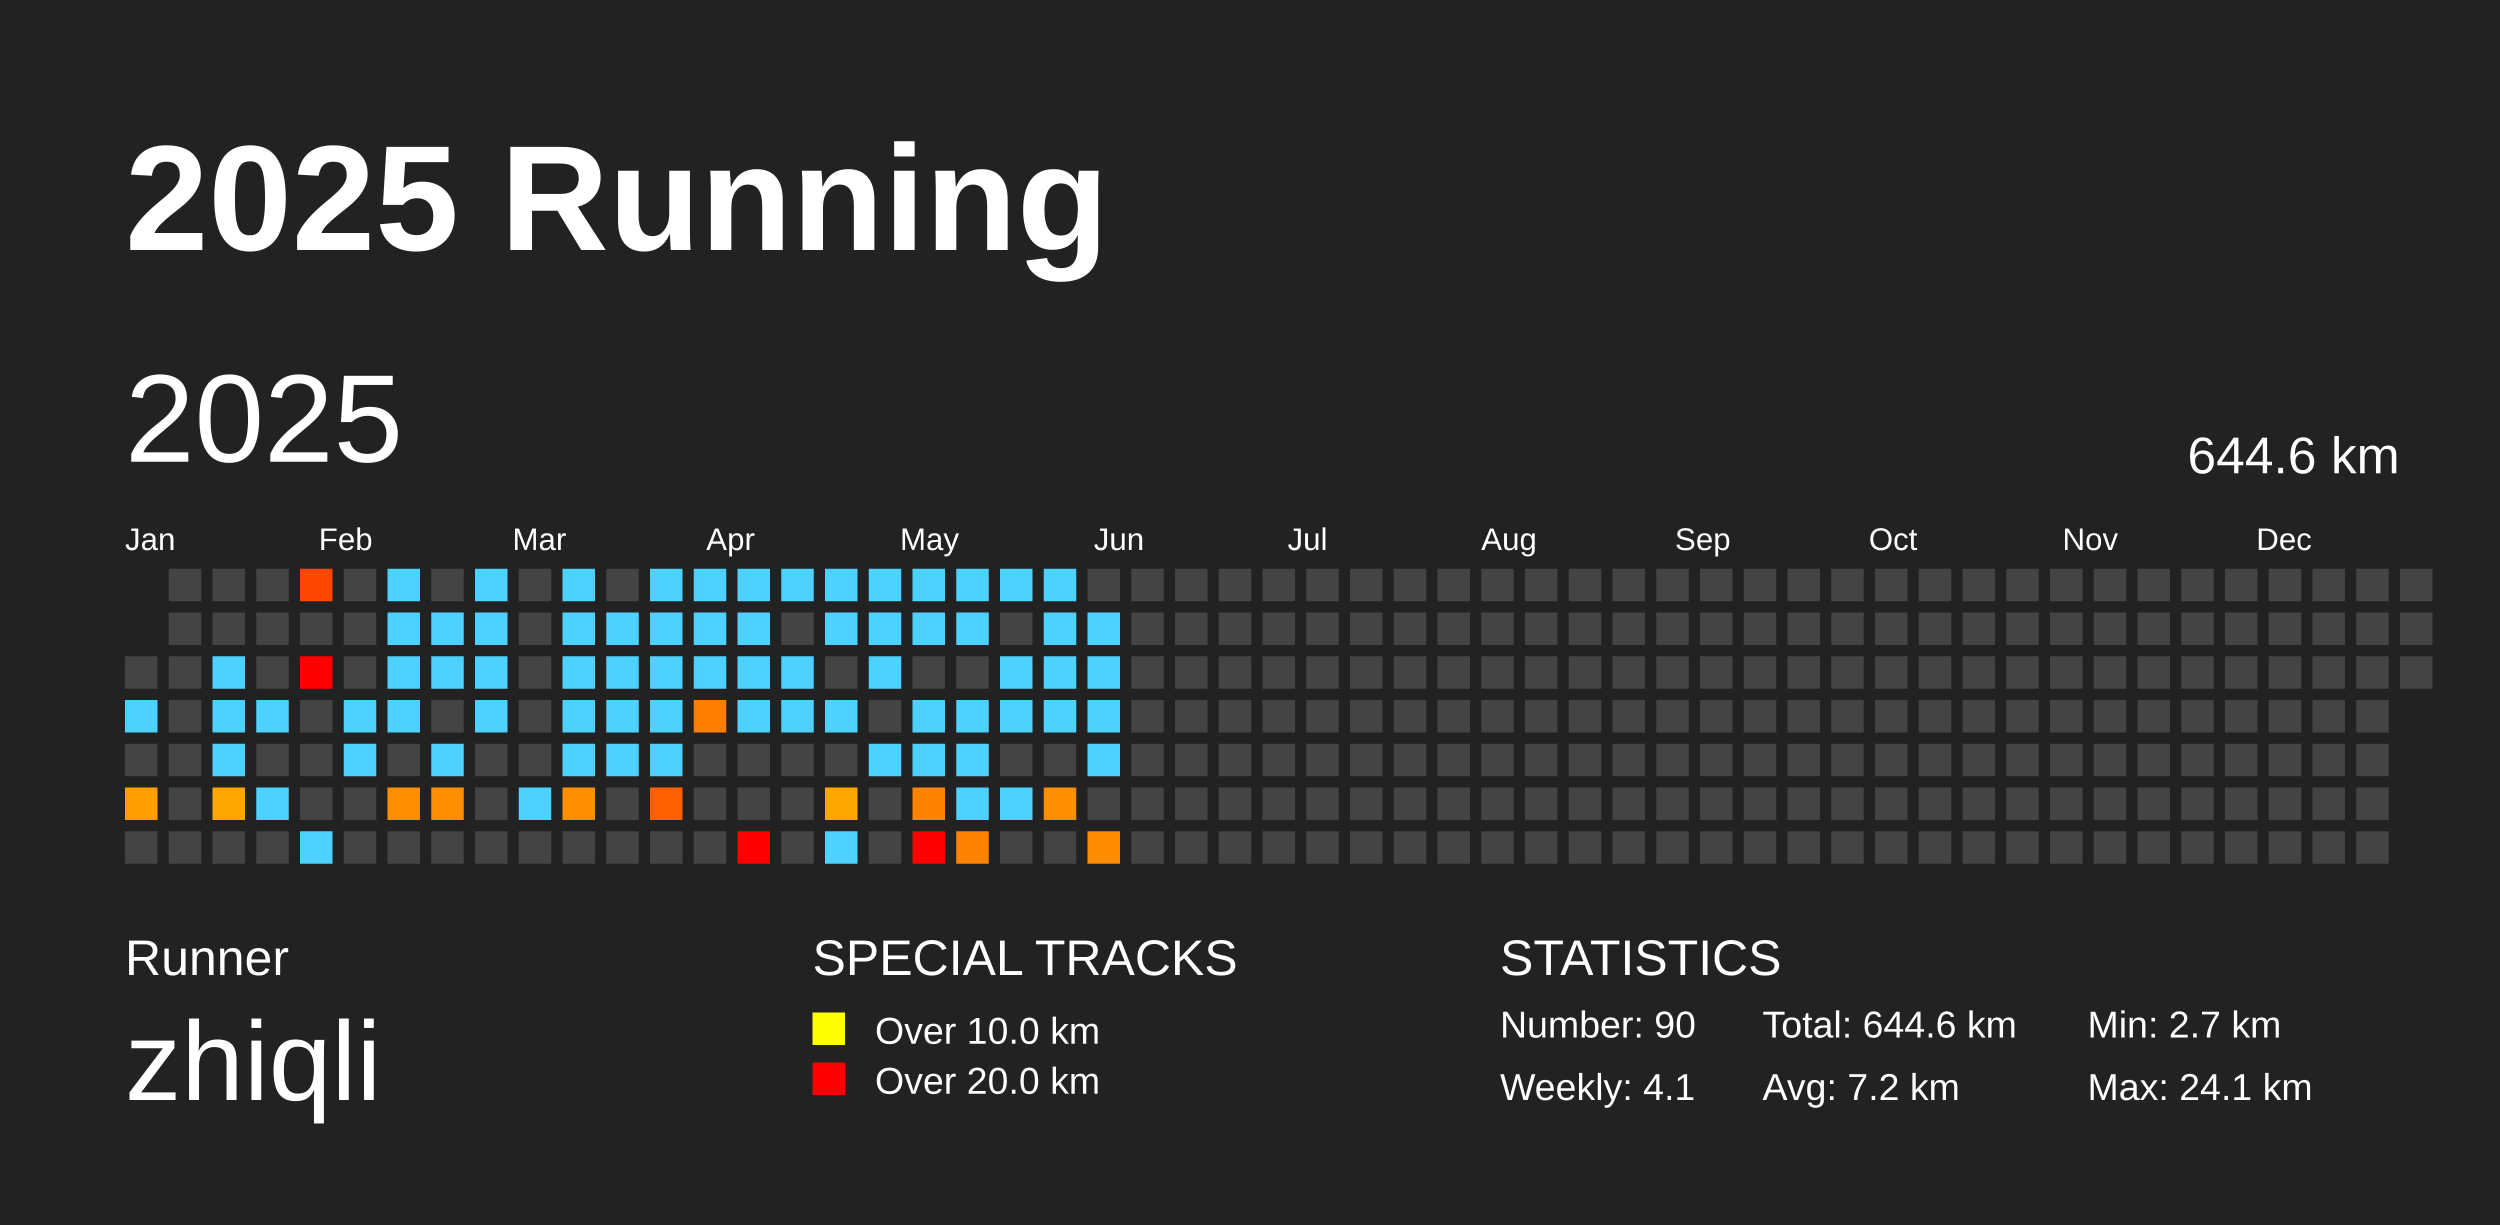
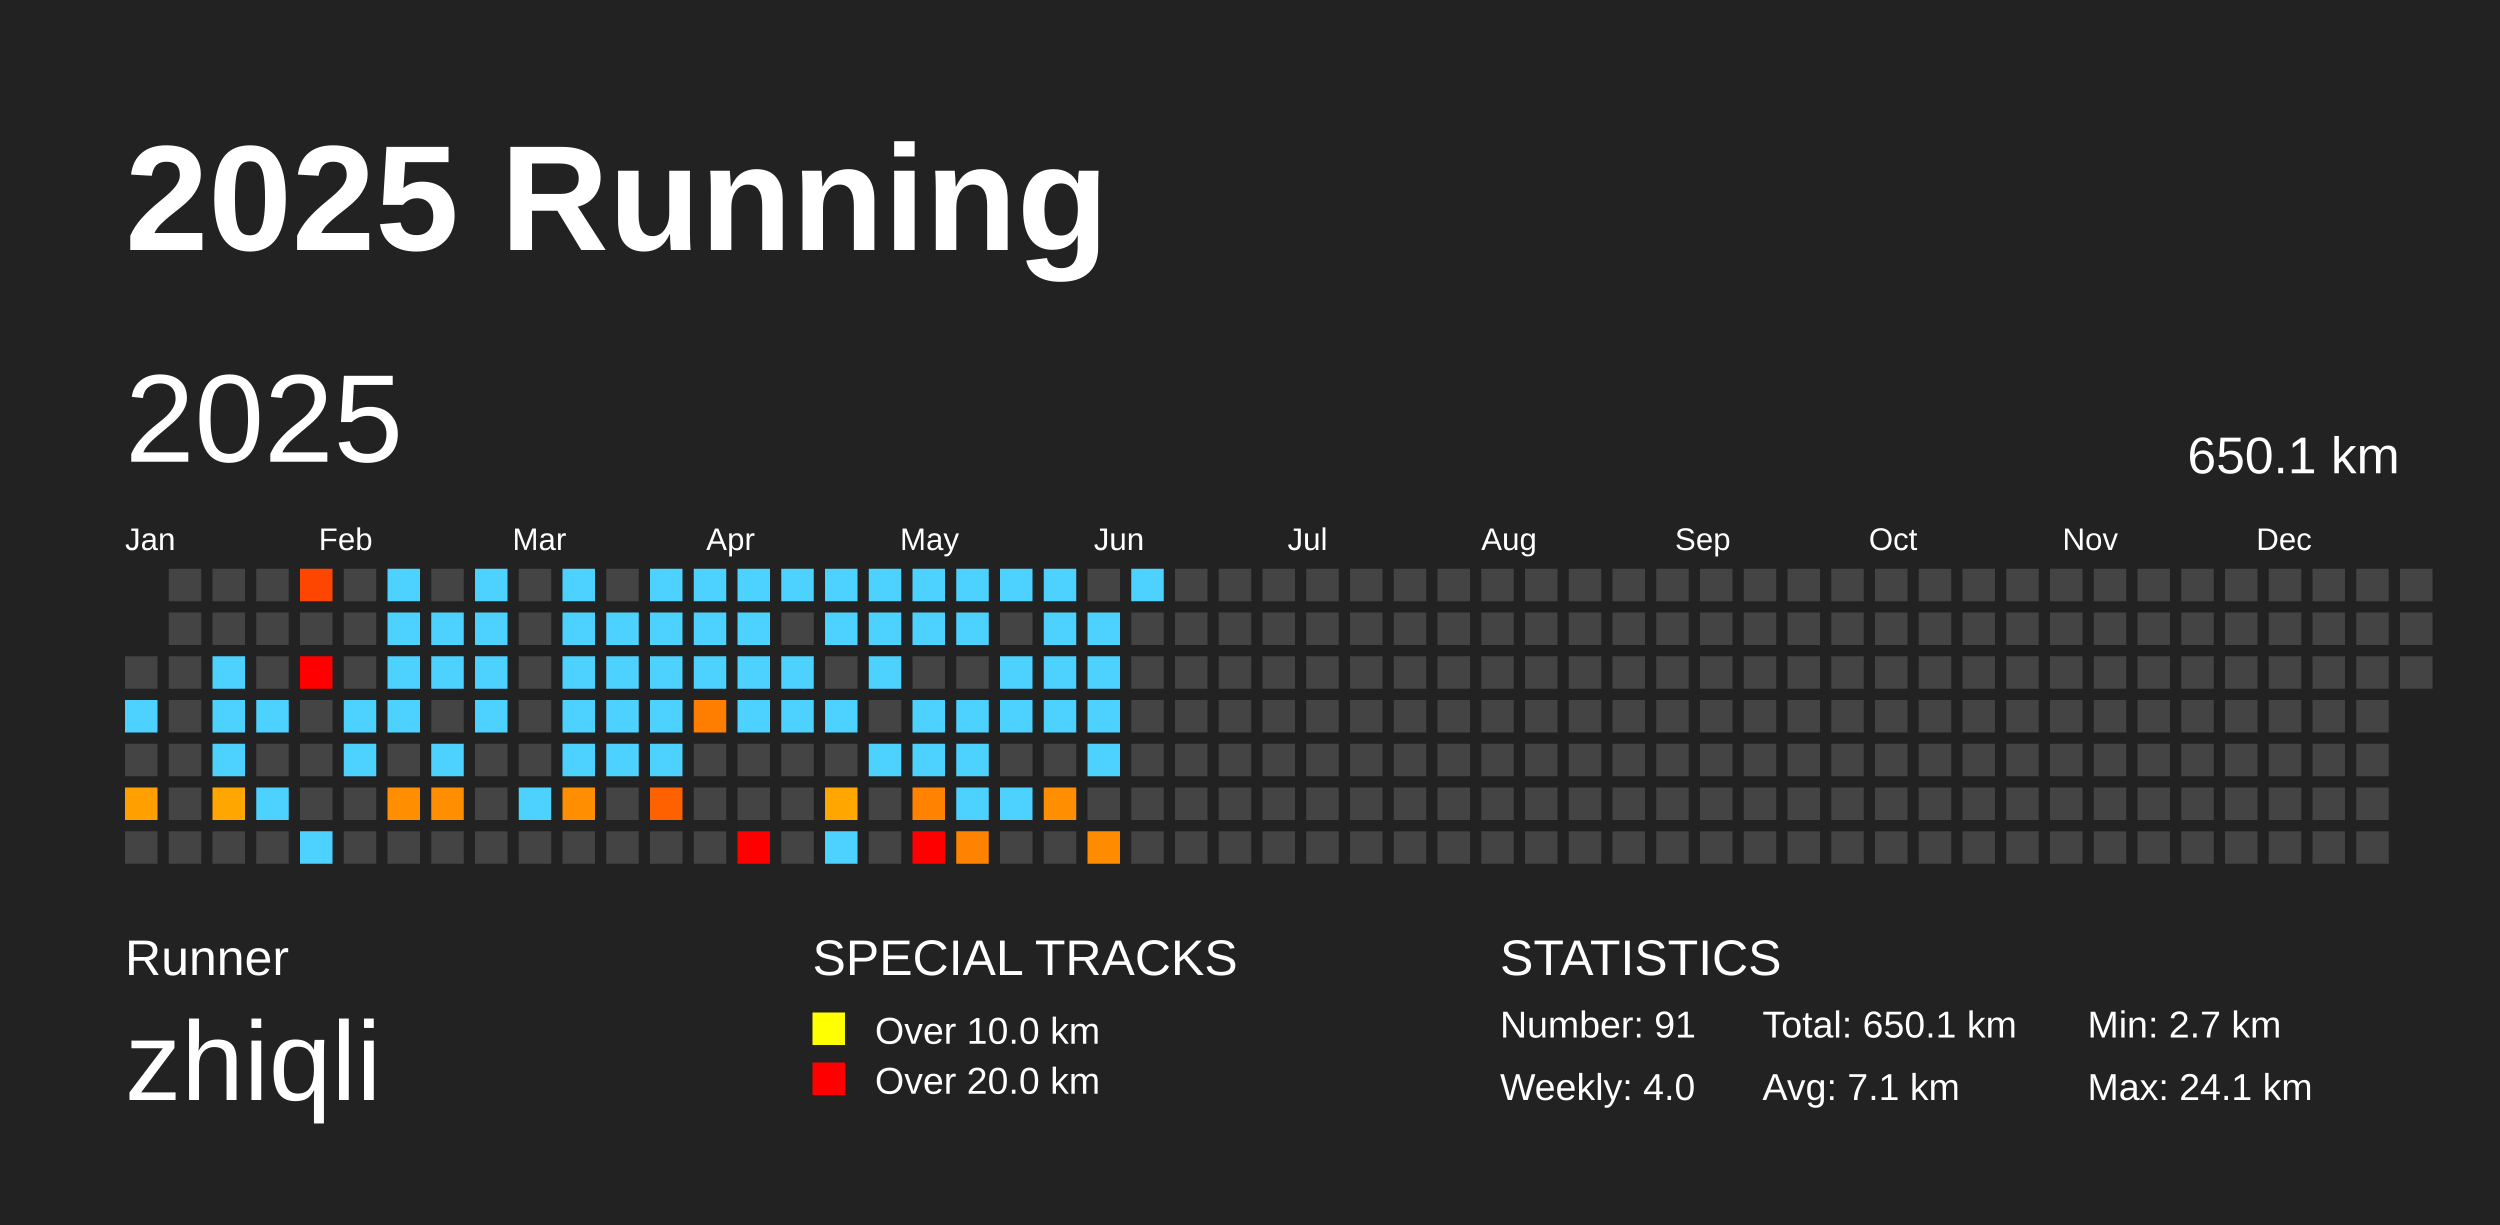
<svg xmlns="http://www.w3.org/2000/svg" baseProfile="full" height="98mm" version="1.1" viewBox="0,0,200,98" width="200mm">
  <defs />
  <rect fill="#222222" height="98" width="200" x="0" y="0" />
  <text fill="#FFFFFF" style="font-size:12px; font-family:Arial; font-weight:bold;" x="10" y="20">2025 Running</text>
  <text fill="#FFFFFF" style="font-size:4px; font-family:Arial" x="10" y="78">Runner</text>
  <text fill="#FFFFFF" style="font-size:9px; font-family:Arial" x="10" y="88">zhiqli</text>
  <text fill="#FFFFFF" style="font-size:4px; font-family:Arial" x="65" y="78">SPECIAL TRACKS</text>
  <rect fill="yellow" height="2.6" width="2.6" x="65" y="81" />
  <text fill="#FFFFFF" style="font-size:3px; font-family:Arial" x="70" y="83.5">Over 10.0 km</text>
  <rect fill="red" height="2.6" width="2.6" x="65" y="85" />
  <text fill="#FFFFFF" style="font-size:3px; font-family:Arial" x="70" y="87.5">Over 20.0 km</text>
  <text fill="#FFFFFF" style="font-size:4px; font-family:Arial" x="120" y="78">STATISTICS</text>
-   <text fill="#FFFFFF" style="font-size:3px; font-family:Arial" x="120" y="83">Number: 90</text>
-   <text fill="#FFFFFF" style="font-size:3px; font-family:Arial" x="120" y="88">Weekly: 4.1</text>
-   <text fill="#FFFFFF" style="font-size:3px; font-family:Arial" x="141" y="83">Total: 644.6 km</text>
-   <text fill="#FFFFFF" style="font-size:3px; font-family:Arial" x="141" y="88">Avg: 7.2 km</text>
+   <text fill="#FFFFFF" style="font-size:3px; font-family:Arial" x="120" y="83">Number: 91</text>
+   <text fill="#FFFFFF" style="font-size:3px; font-family:Arial" x="120" y="88">Weekly: 4.0</text>
+   <text fill="#FFFFFF" style="font-size:3px; font-family:Arial" x="141" y="83">Total: 650.1 km</text>
+   <text fill="#FFFFFF" style="font-size:3px; font-family:Arial" x="141" y="88">Avg: 7.1 km</text>
  <text fill="#FFFFFF" style="font-size:3px; font-family:Arial" x="167" y="83">Min: 2.7 km</text>
  <text fill="#FFFFFF" style="font-size:3px; font-family:Arial" x="167" y="88">Max: 24.1 km</text>
  <text dominant-baseline="hanging" fill="#FFFFFF" style="font-size:10.0px; font-family:Arial;" x="10" y="30">2025</text>
-   <text dominant-baseline="hanging" fill="#FFFFFF" style="font-size:4.125px; font-family:Arial;" x="175" y="35">644.6 km</text>
+   <text dominant-baseline="hanging" fill="#FFFFFF" style="font-size:4.125px; font-family:Arial;" x="175" y="35">650.1 km</text>
  <text fill="#FFFFFF" style="font-size:2.5px; font-family:Arial" x="10.0" y="44">Jan</text>
  <text fill="#FFFFFF" style="font-size:2.5px; font-family:Arial" x="25.5" y="44">Feb</text>
  <text fill="#FFFFFF" style="font-size:2.5px; font-family:Arial" x="41.0" y="44">Mar</text>
  <text fill="#FFFFFF" style="font-size:2.5px; font-family:Arial" x="56.5" y="44">Apr</text>
  <text fill="#FFFFFF" style="font-size:2.5px; font-family:Arial" x="72.0" y="44">May</text>
  <text fill="#FFFFFF" style="font-size:2.5px; font-family:Arial" x="87.5" y="44">Jun</text>
  <text fill="#FFFFFF" style="font-size:2.5px; font-family:Arial" x="103.0" y="44">Jul</text>
  <text fill="#FFFFFF" style="font-size:2.5px; font-family:Arial" x="118.5" y="44">Aug</text>
  <text fill="#FFFFFF" style="font-size:2.5px; font-family:Arial" x="134.0" y="44">Sep</text>
  <text fill="#FFFFFF" style="font-size:2.5px; font-family:Arial" x="149.5" y="44">Oct</text>
  <text fill="#FFFFFF" style="font-size:2.5px; font-family:Arial" x="165.0" y="44">Nov</text>
  <text fill="#FFFFFF" style="font-size:2.5px; font-family:Arial" x="180.5" y="44">Dec</text>
  <rect fill="#444444" height="2.6" width="2.6" x="10.0" y="52.5" />
  <rect fill="#4dd2ff" height="2.6" width="2.6" x="10.0" y="56.0" />
  <rect fill="#444444" height="2.6" width="2.6" x="10.0" y="59.5" />
  <rect fill="#ffa000" height="2.6" width="2.6" x="10.0" y="63.0" />
  <rect fill="#444444" height="2.6" width="2.6" x="10.0" y="66.5" />
  <rect fill="#444444" height="2.6" width="2.6" x="13.5" y="45.5" />
  <rect fill="#444444" height="2.6" width="2.6" x="13.5" y="49.0" />
  <rect fill="#444444" height="2.6" width="2.6" x="13.5" y="52.5" />
  <rect fill="#444444" height="2.6" width="2.6" x="13.5" y="56.0" />
  <rect fill="#444444" height="2.6" width="2.6" x="13.5" y="59.5" />
  <rect fill="#444444" height="2.6" width="2.6" x="13.5" y="63.0" />
  <rect fill="#444444" height="2.6" width="2.6" x="13.5" y="66.5" />
  <rect fill="#444444" height="2.6" width="2.6" x="17.0" y="45.5" />
  <rect fill="#444444" height="2.6" width="2.6" x="17.0" y="49.0" />
  <rect fill="#4dd2ff" height="2.6" width="2.6" x="17.0" y="52.5" />
  <rect fill="#4dd2ff" height="2.6" width="2.6" x="17.0" y="56.0" />
  <rect fill="#4dd2ff" height="2.6" width="2.6" x="17.0" y="59.5" />
  <rect fill="#ffa700" height="2.6" width="2.6" x="17.0" y="63.0" />
  <rect fill="#444444" height="2.6" width="2.6" x="17.0" y="66.5" />
  <rect fill="#444444" height="2.6" width="2.6" x="20.5" y="45.5" />
  <rect fill="#444444" height="2.6" width="2.6" x="20.5" y="49.0" />
  <rect fill="#444444" height="2.6" width="2.6" x="20.5" y="52.5" />
  <rect fill="#4dd2ff" height="2.6" width="2.6" x="20.5" y="56.0" />
  <rect fill="#444444" height="2.6" width="2.6" x="20.5" y="59.5" />
  <rect fill="#4dd2ff" height="2.6" width="2.6" x="20.5" y="63.0" />
  <rect fill="#444444" height="2.6" width="2.6" x="20.5" y="66.5" />
  <rect fill="#ff4600" height="2.6" width="2.6" x="24.0" y="45.5" />
  <rect fill="#444444" height="2.6" width="2.6" x="24.0" y="49.0" />
  <rect fill="red" height="2.6" width="2.6" x="24.0" y="52.5" />
  <rect fill="#444444" height="2.6" width="2.6" x="24.0" y="56.0" />
  <rect fill="#444444" height="2.6" width="2.6" x="24.0" y="59.5" />
  <rect fill="#444444" height="2.6" width="2.6" x="24.0" y="63.0" />
  <rect fill="#4dd2ff" height="2.6" width="2.6" x="24.0" y="66.5" />
  <rect fill="#444444" height="2.6" width="2.6" x="27.5" y="45.5" />
  <rect fill="#444444" height="2.6" width="2.6" x="27.5" y="49.0" />
  <rect fill="#444444" height="2.6" width="2.6" x="27.5" y="52.5" />
  <rect fill="#4dd2ff" height="2.6" width="2.6" x="27.5" y="56.0" />
  <rect fill="#4dd2ff" height="2.6" width="2.6" x="27.5" y="59.5" />
  <rect fill="#444444" height="2.6" width="2.6" x="27.5" y="63.0" />
  <rect fill="#444444" height="2.6" width="2.6" x="27.5" y="66.5" />
  <rect fill="#4dd2ff" height="2.6" width="2.6" x="31.0" y="45.5" />
  <rect fill="#4dd2ff" height="2.6" width="2.6" x="31.0" y="49.0" />
  <rect fill="#4dd2ff" height="2.6" width="2.6" x="31.0" y="52.5" />
  <rect fill="#4dd2ff" height="2.6" width="2.6" x="31.0" y="56.0" />
  <rect fill="#444444" height="2.6" width="2.6" x="31.0" y="59.5" />
  <rect fill="#ff8e00" height="2.6" width="2.6" x="31.0" y="63.0" />
  <rect fill="#444444" height="2.6" width="2.6" x="31.0" y="66.5" />
  <rect fill="#444444" height="2.6" width="2.6" x="34.5" y="45.5" />
  <rect fill="#4dd2ff" height="2.6" width="2.6" x="34.5" y="49.0" />
  <rect fill="#4dd2ff" height="2.6" width="2.6" x="34.5" y="52.5" />
  <rect fill="#444444" height="2.6" width="2.6" x="34.5" y="56.0" />
  <rect fill="#4dd2ff" height="2.6" width="2.6" x="34.5" y="59.5" />
  <rect fill="#ff8f00" height="2.6" width="2.6" x="34.5" y="63.0" />
  <rect fill="#444444" height="2.6" width="2.6" x="34.5" y="66.5" />
  <rect fill="#4dd2ff" height="2.6" width="2.6" x="38.0" y="45.5" />
  <rect fill="#4dd2ff" height="2.6" width="2.6" x="38.0" y="49.0" />
  <rect fill="#4dd2ff" height="2.6" width="2.6" x="38.0" y="52.5" />
  <rect fill="#4dd2ff" height="2.6" width="2.6" x="38.0" y="56.0" />
  <rect fill="#444444" height="2.6" width="2.6" x="38.0" y="59.5" />
  <rect fill="#444444" height="2.6" width="2.6" x="38.0" y="63.0" />
  <rect fill="#444444" height="2.6" width="2.6" x="38.0" y="66.5" />
  <rect fill="#444444" height="2.6" width="2.6" x="41.5" y="45.5" />
  <rect fill="#444444" height="2.6" width="2.6" x="41.5" y="49.0" />
  <rect fill="#444444" height="2.6" width="2.6" x="41.5" y="52.5" />
  <rect fill="#444444" height="2.6" width="2.6" x="41.5" y="56.0" />
  <rect fill="#444444" height="2.6" width="2.6" x="41.5" y="59.5" />
  <rect fill="#4dd2ff" height="2.6" width="2.6" x="41.5" y="63.0" />
  <rect fill="#444444" height="2.6" width="2.6" x="41.5" y="66.5" />
  <rect fill="#4dd2ff" height="2.6" width="2.6" x="45.0" y="45.5" />
  <rect fill="#4dd2ff" height="2.6" width="2.6" x="45.0" y="49.0" />
  <rect fill="#4dd2ff" height="2.6" width="2.6" x="45.0" y="52.5" />
  <rect fill="#4dd2ff" height="2.6" width="2.6" x="45.0" y="56.0" />
  <rect fill="#4dd2ff" height="2.6" width="2.6" x="45.0" y="59.5" />
  <rect fill="#ff8f00" height="2.6" width="2.6" x="45.0" y="63.0" />
  <rect fill="#444444" height="2.6" width="2.6" x="45.0" y="66.5" />
  <rect fill="#444444" height="2.6" width="2.6" x="48.5" y="45.5" />
  <rect fill="#4dd2ff" height="2.6" width="2.6" x="48.5" y="49.0" />
  <rect fill="#4dd2ff" height="2.6" width="2.6" x="48.5" y="52.5" />
  <rect fill="#4dd2ff" height="2.6" width="2.6" x="48.5" y="56.0" />
  <rect fill="#4dd2ff" height="2.6" width="2.6" x="48.5" y="59.5" />
  <rect fill="#444444" height="2.6" width="2.6" x="48.5" y="63.0" />
  <rect fill="#444444" height="2.6" width="2.6" x="48.5" y="66.5" />
  <rect fill="#4dd2ff" height="2.6" width="2.6" x="52.0" y="45.5" />
  <rect fill="#4dd2ff" height="2.6" width="2.6" x="52.0" y="49.0" />
  <rect fill="#4dd2ff" height="2.6" width="2.6" x="52.0" y="52.5" />
  <rect fill="#4dd2ff" height="2.6" width="2.6" x="52.0" y="56.0" />
  <rect fill="#4dd2ff" height="2.6" width="2.6" x="52.0" y="59.5" />
  <rect fill="#ff6000" height="2.6" width="2.6" x="52.0" y="63.0" />
  <rect fill="#444444" height="2.6" width="2.6" x="52.0" y="66.5" />
  <rect fill="#4dd2ff" height="2.6" width="2.6" x="55.5" y="45.5" />
  <rect fill="#4dd2ff" height="2.6" width="2.6" x="55.5" y="49.0" />
  <rect fill="#4dd2ff" height="2.6" width="2.6" x="55.5" y="52.5" />
  <rect fill="#ff7e00" height="2.6" width="2.6" x="55.5" y="56.0" />
  <rect fill="#444444" height="2.6" width="2.6" x="55.5" y="59.5" />
  <rect fill="#444444" height="2.6" width="2.6" x="55.5" y="63.0" />
  <rect fill="#444444" height="2.6" width="2.6" x="55.5" y="66.5" />
  <rect fill="#4dd2ff" height="2.6" width="2.6" x="59.0" y="45.5" />
  <rect fill="#4dd2ff" height="2.6" width="2.6" x="59.0" y="49.0" />
  <rect fill="#4dd2ff" height="2.6" width="2.6" x="59.0" y="52.5" />
  <rect fill="#4dd2ff" height="2.6" width="2.6" x="59.0" y="56.0" />
  <rect fill="#444444" height="2.6" width="2.6" x="59.0" y="59.5" />
  <rect fill="#444444" height="2.6" width="2.6" x="59.0" y="63.0" />
  <rect fill="red" height="2.6" width="2.6" x="59.0" y="66.5" />
  <rect fill="#4dd2ff" height="2.6" width="2.6" x="62.5" y="45.5" />
  <rect fill="#444444" height="2.6" width="2.6" x="62.5" y="49.0" />
  <rect fill="#4dd2ff" height="2.6" width="2.6" x="62.5" y="52.5" />
  <rect fill="#4dd2ff" height="2.6" width="2.6" x="62.5" y="56.0" />
  <rect fill="#444444" height="2.6" width="2.6" x="62.5" y="59.5" />
  <rect fill="#444444" height="2.6" width="2.6" x="62.5" y="63.0" />
  <rect fill="#444444" height="2.6" width="2.6" x="62.5" y="66.5" />
  <rect fill="#4dd2ff" height="2.6" width="2.6" x="66.0" y="45.5" />
  <rect fill="#4dd2ff" height="2.6" width="2.6" x="66.0" y="49.0" />
  <rect fill="#444444" height="2.6" width="2.6" x="66.0" y="52.5" />
  <rect fill="#4dd2ff" height="2.6" width="2.6" x="66.0" y="56.0" />
  <rect fill="#444444" height="2.6" width="2.6" x="66.0" y="59.5" />
  <rect fill="#ffa700" height="2.6" width="2.6" x="66.0" y="63.0" />
  <rect fill="#4dd2ff" height="2.6" width="2.6" x="66.0" y="66.5" />
  <rect fill="#4dd2ff" height="2.6" width="2.6" x="69.5" y="45.5" />
  <rect fill="#4dd2ff" height="2.6" width="2.6" x="69.5" y="49.0" />
  <rect fill="#4dd2ff" height="2.6" width="2.6" x="69.5" y="52.5" />
  <rect fill="#444444" height="2.6" width="2.6" x="69.5" y="56.0" />
  <rect fill="#4dd2ff" height="2.6" width="2.6" x="69.5" y="59.5" />
  <rect fill="#444444" height="2.6" width="2.6" x="69.5" y="63.0" />
  <rect fill="#444444" height="2.6" width="2.6" x="69.5" y="66.5" />
  <rect fill="#4dd2ff" height="2.6" width="2.6" x="73.0" y="45.5" />
  <rect fill="#4dd2ff" height="2.6" width="2.6" x="73.0" y="49.0" />
  <rect fill="#444444" height="2.6" width="2.6" x="73.0" y="52.5" />
  <rect fill="#4dd2ff" height="2.6" width="2.6" x="73.0" y="56.0" />
  <rect fill="#4dd2ff" height="2.6" width="2.6" x="73.0" y="59.5" />
  <rect fill="#ff8300" height="2.6" width="2.6" x="73.0" y="63.0" />
  <rect fill="red" height="2.6" width="2.6" x="73.0" y="66.5" />
  <rect fill="#4dd2ff" height="2.6" width="2.6" x="76.5" y="45.5" />
  <rect fill="#4dd2ff" height="2.6" width="2.6" x="76.5" y="49.0" />
  <rect fill="#444444" height="2.6" width="2.6" x="76.5" y="52.5" />
  <rect fill="#4dd2ff" height="2.6" width="2.6" x="76.5" y="56.0" />
  <rect fill="#4dd2ff" height="2.6" width="2.6" x="76.5" y="59.5" />
  <rect fill="#4dd2ff" height="2.6" width="2.6" x="76.5" y="63.0" />
  <rect fill="#ff8300" height="2.6" width="2.6" x="76.5" y="66.5" />
  <rect fill="#4dd2ff" height="2.6" width="2.6" x="80.0" y="45.5" />
  <rect fill="#444444" height="2.6" width="2.6" x="80.0" y="49.0" />
  <rect fill="#4dd2ff" height="2.6" width="2.6" x="80.0" y="52.5" />
  <rect fill="#4dd2ff" height="2.6" width="2.6" x="80.0" y="56.0" />
  <rect fill="#444444" height="2.6" width="2.6" x="80.0" y="59.5" />
  <rect fill="#4dd2ff" height="2.6" width="2.6" x="80.0" y="63.0" />
  <rect fill="#444444" height="2.6" width="2.6" x="80.0" y="66.5" />
  <rect fill="#4dd2ff" height="2.6" width="2.6" x="83.5" y="45.5" />
  <rect fill="#4dd2ff" height="2.6" width="2.6" x="83.5" y="49.0" />
  <rect fill="#4dd2ff" height="2.6" width="2.6" x="83.5" y="52.5" />
  <rect fill="#4dd2ff" height="2.6" width="2.6" x="83.5" y="56.0" />
  <rect fill="#444444" height="2.6" width="2.6" x="83.5" y="59.5" />
  <rect fill="#ff8e00" height="2.6" width="2.6" x="83.5" y="63.0" />
  <rect fill="#444444" height="2.6" width="2.6" x="83.5" y="66.5" />
  <rect fill="#444444" height="2.6" width="2.6" x="87.0" y="45.5" />
  <rect fill="#4dd2ff" height="2.6" width="2.6" x="87.0" y="49.0" />
  <rect fill="#4dd2ff" height="2.6" width="2.6" x="87.0" y="52.5" />
  <rect fill="#4dd2ff" height="2.6" width="2.6" x="87.0" y="56.0" />
  <rect fill="#4dd2ff" height="2.6" width="2.6" x="87.0" y="59.5" />
  <rect fill="#444444" height="2.6" width="2.6" x="87.0" y="63.0" />
  <rect fill="#ff8c00" height="2.6" width="2.6" x="87.0" y="66.5" />
-   <rect fill="#444444" height="2.6" width="2.6" x="90.5" y="45.5" />
+   <rect fill="#4dd2ff" height="2.6" width="2.6" x="90.5" y="45.5" />
  <rect fill="#444444" height="2.6" width="2.6" x="90.5" y="49.0" />
  <rect fill="#444444" height="2.6" width="2.6" x="90.5" y="52.5" />
  <rect fill="#444444" height="2.6" width="2.6" x="90.5" y="56.0" />
  <rect fill="#444444" height="2.6" width="2.6" x="90.5" y="59.5" />
  <rect fill="#444444" height="2.6" width="2.6" x="90.5" y="63.0" />
  <rect fill="#444444" height="2.6" width="2.6" x="90.5" y="66.5" />
  <rect fill="#444444" height="2.6" width="2.6" x="94.0" y="45.5" />
  <rect fill="#444444" height="2.6" width="2.6" x="94.0" y="49.0" />
  <rect fill="#444444" height="2.6" width="2.6" x="94.0" y="52.5" />
  <rect fill="#444444" height="2.6" width="2.6" x="94.0" y="56.0" />
  <rect fill="#444444" height="2.6" width="2.6" x="94.0" y="59.5" />
  <rect fill="#444444" height="2.6" width="2.6" x="94.0" y="63.0" />
  <rect fill="#444444" height="2.6" width="2.6" x="94.0" y="66.5" />
  <rect fill="#444444" height="2.6" width="2.6" x="97.5" y="45.5" />
  <rect fill="#444444" height="2.6" width="2.6" x="97.5" y="49.0" />
  <rect fill="#444444" height="2.6" width="2.6" x="97.5" y="52.5" />
  <rect fill="#444444" height="2.6" width="2.6" x="97.5" y="56.0" />
  <rect fill="#444444" height="2.6" width="2.6" x="97.5" y="59.5" />
  <rect fill="#444444" height="2.6" width="2.6" x="97.5" y="63.0" />
  <rect fill="#444444" height="2.6" width="2.6" x="97.5" y="66.5" />
  <rect fill="#444444" height="2.6" width="2.6" x="101.0" y="45.5" />
  <rect fill="#444444" height="2.6" width="2.6" x="101.0" y="49.0" />
  <rect fill="#444444" height="2.6" width="2.6" x="101.0" y="52.5" />
  <rect fill="#444444" height="2.6" width="2.6" x="101.0" y="56.0" />
  <rect fill="#444444" height="2.6" width="2.6" x="101.0" y="59.5" />
  <rect fill="#444444" height="2.6" width="2.6" x="101.0" y="63.0" />
  <rect fill="#444444" height="2.6" width="2.6" x="101.0" y="66.5" />
  <rect fill="#444444" height="2.6" width="2.6" x="104.5" y="45.5" />
  <rect fill="#444444" height="2.6" width="2.6" x="104.5" y="49.0" />
  <rect fill="#444444" height="2.6" width="2.6" x="104.5" y="52.5" />
  <rect fill="#444444" height="2.6" width="2.6" x="104.5" y="56.0" />
  <rect fill="#444444" height="2.6" width="2.6" x="104.5" y="59.5" />
  <rect fill="#444444" height="2.6" width="2.6" x="104.5" y="63.0" />
  <rect fill="#444444" height="2.6" width="2.6" x="104.5" y="66.5" />
  <rect fill="#444444" height="2.6" width="2.6" x="108.0" y="45.5" />
  <rect fill="#444444" height="2.6" width="2.6" x="108.0" y="49.0" />
  <rect fill="#444444" height="2.6" width="2.6" x="108.0" y="52.5" />
  <rect fill="#444444" height="2.6" width="2.6" x="108.0" y="56.0" />
  <rect fill="#444444" height="2.6" width="2.6" x="108.0" y="59.5" />
  <rect fill="#444444" height="2.6" width="2.6" x="108.0" y="63.0" />
  <rect fill="#444444" height="2.6" width="2.6" x="108.0" y="66.5" />
  <rect fill="#444444" height="2.6" width="2.6" x="111.5" y="45.5" />
  <rect fill="#444444" height="2.6" width="2.6" x="111.5" y="49.0" />
  <rect fill="#444444" height="2.6" width="2.6" x="111.5" y="52.5" />
  <rect fill="#444444" height="2.6" width="2.6" x="111.5" y="56.0" />
  <rect fill="#444444" height="2.6" width="2.6" x="111.5" y="59.5" />
  <rect fill="#444444" height="2.6" width="2.6" x="111.5" y="63.0" />
  <rect fill="#444444" height="2.6" width="2.6" x="111.5" y="66.5" />
  <rect fill="#444444" height="2.6" width="2.6" x="115.0" y="45.5" />
  <rect fill="#444444" height="2.6" width="2.6" x="115.0" y="49.0" />
  <rect fill="#444444" height="2.6" width="2.6" x="115.0" y="52.5" />
  <rect fill="#444444" height="2.6" width="2.6" x="115.0" y="56.0" />
  <rect fill="#444444" height="2.6" width="2.6" x="115.0" y="59.5" />
  <rect fill="#444444" height="2.6" width="2.6" x="115.0" y="63.0" />
  <rect fill="#444444" height="2.6" width="2.6" x="115.0" y="66.5" />
  <rect fill="#444444" height="2.6" width="2.6" x="118.5" y="45.5" />
  <rect fill="#444444" height="2.6" width="2.6" x="118.5" y="49.0" />
  <rect fill="#444444" height="2.6" width="2.6" x="118.5" y="52.5" />
  <rect fill="#444444" height="2.6" width="2.6" x="118.5" y="56.0" />
  <rect fill="#444444" height="2.6" width="2.6" x="118.5" y="59.5" />
  <rect fill="#444444" height="2.6" width="2.6" x="118.5" y="63.0" />
  <rect fill="#444444" height="2.6" width="2.6" x="118.5" y="66.5" />
  <rect fill="#444444" height="2.6" width="2.6" x="122.0" y="45.5" />
  <rect fill="#444444" height="2.6" width="2.6" x="122.0" y="49.0" />
  <rect fill="#444444" height="2.6" width="2.6" x="122.0" y="52.5" />
  <rect fill="#444444" height="2.6" width="2.6" x="122.0" y="56.0" />
  <rect fill="#444444" height="2.6" width="2.6" x="122.0" y="59.5" />
  <rect fill="#444444" height="2.6" width="2.6" x="122.0" y="63.0" />
  <rect fill="#444444" height="2.6" width="2.6" x="122.0" y="66.5" />
  <rect fill="#444444" height="2.6" width="2.6" x="125.5" y="45.5" />
  <rect fill="#444444" height="2.6" width="2.6" x="125.5" y="49.0" />
  <rect fill="#444444" height="2.6" width="2.6" x="125.5" y="52.5" />
  <rect fill="#444444" height="2.6" width="2.6" x="125.5" y="56.0" />
  <rect fill="#444444" height="2.6" width="2.6" x="125.5" y="59.5" />
  <rect fill="#444444" height="2.6" width="2.6" x="125.5" y="63.0" />
  <rect fill="#444444" height="2.6" width="2.6" x="125.5" y="66.5" />
  <rect fill="#444444" height="2.6" width="2.6" x="129.0" y="45.5" />
  <rect fill="#444444" height="2.6" width="2.6" x="129.0" y="49.0" />
  <rect fill="#444444" height="2.6" width="2.6" x="129.0" y="52.5" />
  <rect fill="#444444" height="2.6" width="2.6" x="129.0" y="56.0" />
  <rect fill="#444444" height="2.6" width="2.6" x="129.0" y="59.5" />
  <rect fill="#444444" height="2.6" width="2.6" x="129.0" y="63.0" />
  <rect fill="#444444" height="2.6" width="2.6" x="129.0" y="66.5" />
  <rect fill="#444444" height="2.6" width="2.6" x="132.5" y="45.5" />
  <rect fill="#444444" height="2.6" width="2.6" x="132.5" y="49.0" />
  <rect fill="#444444" height="2.6" width="2.6" x="132.5" y="52.5" />
  <rect fill="#444444" height="2.6" width="2.6" x="132.5" y="56.0" />
  <rect fill="#444444" height="2.6" width="2.6" x="132.5" y="59.5" />
  <rect fill="#444444" height="2.6" width="2.6" x="132.5" y="63.0" />
  <rect fill="#444444" height="2.6" width="2.6" x="132.5" y="66.5" />
  <rect fill="#444444" height="2.6" width="2.6" x="136.0" y="45.5" />
  <rect fill="#444444" height="2.6" width="2.6" x="136.0" y="49.0" />
  <rect fill="#444444" height="2.6" width="2.6" x="136.0" y="52.5" />
  <rect fill="#444444" height="2.6" width="2.6" x="136.0" y="56.0" />
  <rect fill="#444444" height="2.6" width="2.6" x="136.0" y="59.5" />
  <rect fill="#444444" height="2.6" width="2.6" x="136.0" y="63.0" />
  <rect fill="#444444" height="2.6" width="2.6" x="136.0" y="66.5" />
  <rect fill="#444444" height="2.6" width="2.6" x="139.5" y="45.5" />
  <rect fill="#444444" height="2.6" width="2.6" x="139.5" y="49.0" />
  <rect fill="#444444" height="2.6" width="2.6" x="139.5" y="52.5" />
  <rect fill="#444444" height="2.6" width="2.6" x="139.5" y="56.0" />
  <rect fill="#444444" height="2.6" width="2.6" x="139.5" y="59.5" />
  <rect fill="#444444" height="2.6" width="2.6" x="139.5" y="63.0" />
  <rect fill="#444444" height="2.6" width="2.6" x="139.5" y="66.5" />
  <rect fill="#444444" height="2.6" width="2.6" x="143.0" y="45.5" />
  <rect fill="#444444" height="2.6" width="2.6" x="143.0" y="49.0" />
  <rect fill="#444444" height="2.6" width="2.6" x="143.0" y="52.5" />
  <rect fill="#444444" height="2.6" width="2.6" x="143.0" y="56.0" />
  <rect fill="#444444" height="2.6" width="2.6" x="143.0" y="59.5" />
  <rect fill="#444444" height="2.6" width="2.6" x="143.0" y="63.0" />
  <rect fill="#444444" height="2.6" width="2.6" x="143.0" y="66.5" />
  <rect fill="#444444" height="2.6" width="2.6" x="146.5" y="45.5" />
  <rect fill="#444444" height="2.6" width="2.6" x="146.5" y="49.0" />
  <rect fill="#444444" height="2.6" width="2.6" x="146.5" y="52.5" />
  <rect fill="#444444" height="2.6" width="2.6" x="146.5" y="56.0" />
  <rect fill="#444444" height="2.6" width="2.6" x="146.5" y="59.5" />
  <rect fill="#444444" height="2.6" width="2.6" x="146.5" y="63.0" />
  <rect fill="#444444" height="2.6" width="2.6" x="146.5" y="66.5" />
  <rect fill="#444444" height="2.6" width="2.6" x="150.0" y="45.5" />
  <rect fill="#444444" height="2.6" width="2.6" x="150.0" y="49.0" />
  <rect fill="#444444" height="2.6" width="2.6" x="150.0" y="52.5" />
  <rect fill="#444444" height="2.6" width="2.6" x="150.0" y="56.0" />
  <rect fill="#444444" height="2.6" width="2.6" x="150.0" y="59.5" />
  <rect fill="#444444" height="2.6" width="2.6" x="150.0" y="63.0" />
  <rect fill="#444444" height="2.6" width="2.6" x="150.0" y="66.5" />
  <rect fill="#444444" height="2.6" width="2.6" x="153.5" y="45.5" />
  <rect fill="#444444" height="2.6" width="2.6" x="153.5" y="49.0" />
  <rect fill="#444444" height="2.6" width="2.6" x="153.5" y="52.5" />
  <rect fill="#444444" height="2.6" width="2.6" x="153.5" y="56.0" />
  <rect fill="#444444" height="2.6" width="2.6" x="153.5" y="59.5" />
  <rect fill="#444444" height="2.6" width="2.6" x="153.5" y="63.0" />
  <rect fill="#444444" height="2.6" width="2.6" x="153.5" y="66.5" />
  <rect fill="#444444" height="2.6" width="2.6" x="157.0" y="45.5" />
  <rect fill="#444444" height="2.6" width="2.6" x="157.0" y="49.0" />
  <rect fill="#444444" height="2.6" width="2.6" x="157.0" y="52.5" />
  <rect fill="#444444" height="2.6" width="2.6" x="157.0" y="56.0" />
  <rect fill="#444444" height="2.6" width="2.6" x="157.0" y="59.5" />
  <rect fill="#444444" height="2.6" width="2.6" x="157.0" y="63.0" />
  <rect fill="#444444" height="2.6" width="2.6" x="157.0" y="66.5" />
  <rect fill="#444444" height="2.6" width="2.6" x="160.5" y="45.5" />
  <rect fill="#444444" height="2.6" width="2.6" x="160.5" y="49.0" />
  <rect fill="#444444" height="2.6" width="2.6" x="160.5" y="52.5" />
  <rect fill="#444444" height="2.6" width="2.6" x="160.5" y="56.0" />
  <rect fill="#444444" height="2.6" width="2.6" x="160.5" y="59.5" />
  <rect fill="#444444" height="2.6" width="2.6" x="160.5" y="63.0" />
  <rect fill="#444444" height="2.6" width="2.6" x="160.5" y="66.5" />
  <rect fill="#444444" height="2.6" width="2.6" x="164.0" y="45.5" />
  <rect fill="#444444" height="2.6" width="2.6" x="164.0" y="49.0" />
  <rect fill="#444444" height="2.6" width="2.6" x="164.0" y="52.5" />
  <rect fill="#444444" height="2.6" width="2.6" x="164.0" y="56.0" />
  <rect fill="#444444" height="2.6" width="2.6" x="164.0" y="59.5" />
  <rect fill="#444444" height="2.6" width="2.6" x="164.0" y="63.0" />
  <rect fill="#444444" height="2.6" width="2.6" x="164.0" y="66.5" />
  <rect fill="#444444" height="2.6" width="2.6" x="167.5" y="45.5" />
  <rect fill="#444444" height="2.6" width="2.6" x="167.5" y="49.0" />
  <rect fill="#444444" height="2.6" width="2.6" x="167.5" y="52.5" />
  <rect fill="#444444" height="2.6" width="2.6" x="167.5" y="56.0" />
  <rect fill="#444444" height="2.6" width="2.6" x="167.5" y="59.5" />
  <rect fill="#444444" height="2.6" width="2.6" x="167.5" y="63.0" />
  <rect fill="#444444" height="2.6" width="2.6" x="167.5" y="66.5" />
  <rect fill="#444444" height="2.6" width="2.6" x="171.0" y="45.5" />
  <rect fill="#444444" height="2.6" width="2.6" x="171.0" y="49.0" />
  <rect fill="#444444" height="2.6" width="2.6" x="171.0" y="52.5" />
  <rect fill="#444444" height="2.6" width="2.6" x="171.0" y="56.0" />
  <rect fill="#444444" height="2.6" width="2.6" x="171.0" y="59.5" />
  <rect fill="#444444" height="2.6" width="2.6" x="171.0" y="63.0" />
  <rect fill="#444444" height="2.6" width="2.6" x="171.0" y="66.5" />
  <rect fill="#444444" height="2.6" width="2.6" x="174.5" y="45.5" />
  <rect fill="#444444" height="2.6" width="2.6" x="174.5" y="49.0" />
  <rect fill="#444444" height="2.6" width="2.6" x="174.5" y="52.5" />
  <rect fill="#444444" height="2.6" width="2.6" x="174.5" y="56.0" />
  <rect fill="#444444" height="2.6" width="2.6" x="174.5" y="59.5" />
  <rect fill="#444444" height="2.6" width="2.6" x="174.5" y="63.0" />
  <rect fill="#444444" height="2.6" width="2.6" x="174.5" y="66.5" />
  <rect fill="#444444" height="2.6" width="2.6" x="178.0" y="45.5" />
  <rect fill="#444444" height="2.6" width="2.6" x="178.0" y="49.0" />
  <rect fill="#444444" height="2.6" width="2.6" x="178.0" y="52.5" />
  <rect fill="#444444" height="2.6" width="2.6" x="178.0" y="56.0" />
  <rect fill="#444444" height="2.6" width="2.6" x="178.0" y="59.5" />
  <rect fill="#444444" height="2.6" width="2.6" x="178.0" y="63.0" />
  <rect fill="#444444" height="2.6" width="2.6" x="178.0" y="66.5" />
  <rect fill="#444444" height="2.6" width="2.6" x="181.5" y="45.5" />
  <rect fill="#444444" height="2.6" width="2.6" x="181.5" y="49.0" />
  <rect fill="#444444" height="2.6" width="2.6" x="181.5" y="52.5" />
  <rect fill="#444444" height="2.6" width="2.6" x="181.5" y="56.0" />
  <rect fill="#444444" height="2.6" width="2.6" x="181.5" y="59.5" />
  <rect fill="#444444" height="2.6" width="2.6" x="181.5" y="63.0" />
  <rect fill="#444444" height="2.6" width="2.6" x="181.5" y="66.5" />
  <rect fill="#444444" height="2.6" width="2.6" x="185.0" y="45.5" />
  <rect fill="#444444" height="2.6" width="2.6" x="185.0" y="49.0" />
  <rect fill="#444444" height="2.6" width="2.6" x="185.0" y="52.5" />
  <rect fill="#444444" height="2.6" width="2.6" x="185.0" y="56.0" />
  <rect fill="#444444" height="2.6" width="2.6" x="185.0" y="59.5" />
  <rect fill="#444444" height="2.6" width="2.6" x="185.0" y="63.0" />
  <rect fill="#444444" height="2.6" width="2.6" x="185.0" y="66.5" />
  <rect fill="#444444" height="2.6" width="2.6" x="188.5" y="45.5" />
  <rect fill="#444444" height="2.6" width="2.6" x="188.5" y="49.0" />
  <rect fill="#444444" height="2.6" width="2.6" x="188.5" y="52.5" />
  <rect fill="#444444" height="2.6" width="2.6" x="188.5" y="56.0" />
  <rect fill="#444444" height="2.6" width="2.6" x="188.5" y="59.5" />
  <rect fill="#444444" height="2.6" width="2.6" x="188.5" y="63.0" />
  <rect fill="#444444" height="2.6" width="2.6" x="188.5" y="66.5" />
  <rect fill="#444444" height="2.6" width="2.6" x="192.0" y="45.5" />
  <rect fill="#444444" height="2.6" width="2.6" x="192.0" y="49.0" />
  <rect fill="#444444" height="2.6" width="2.6" x="192.0" y="52.5" />
</svg>
